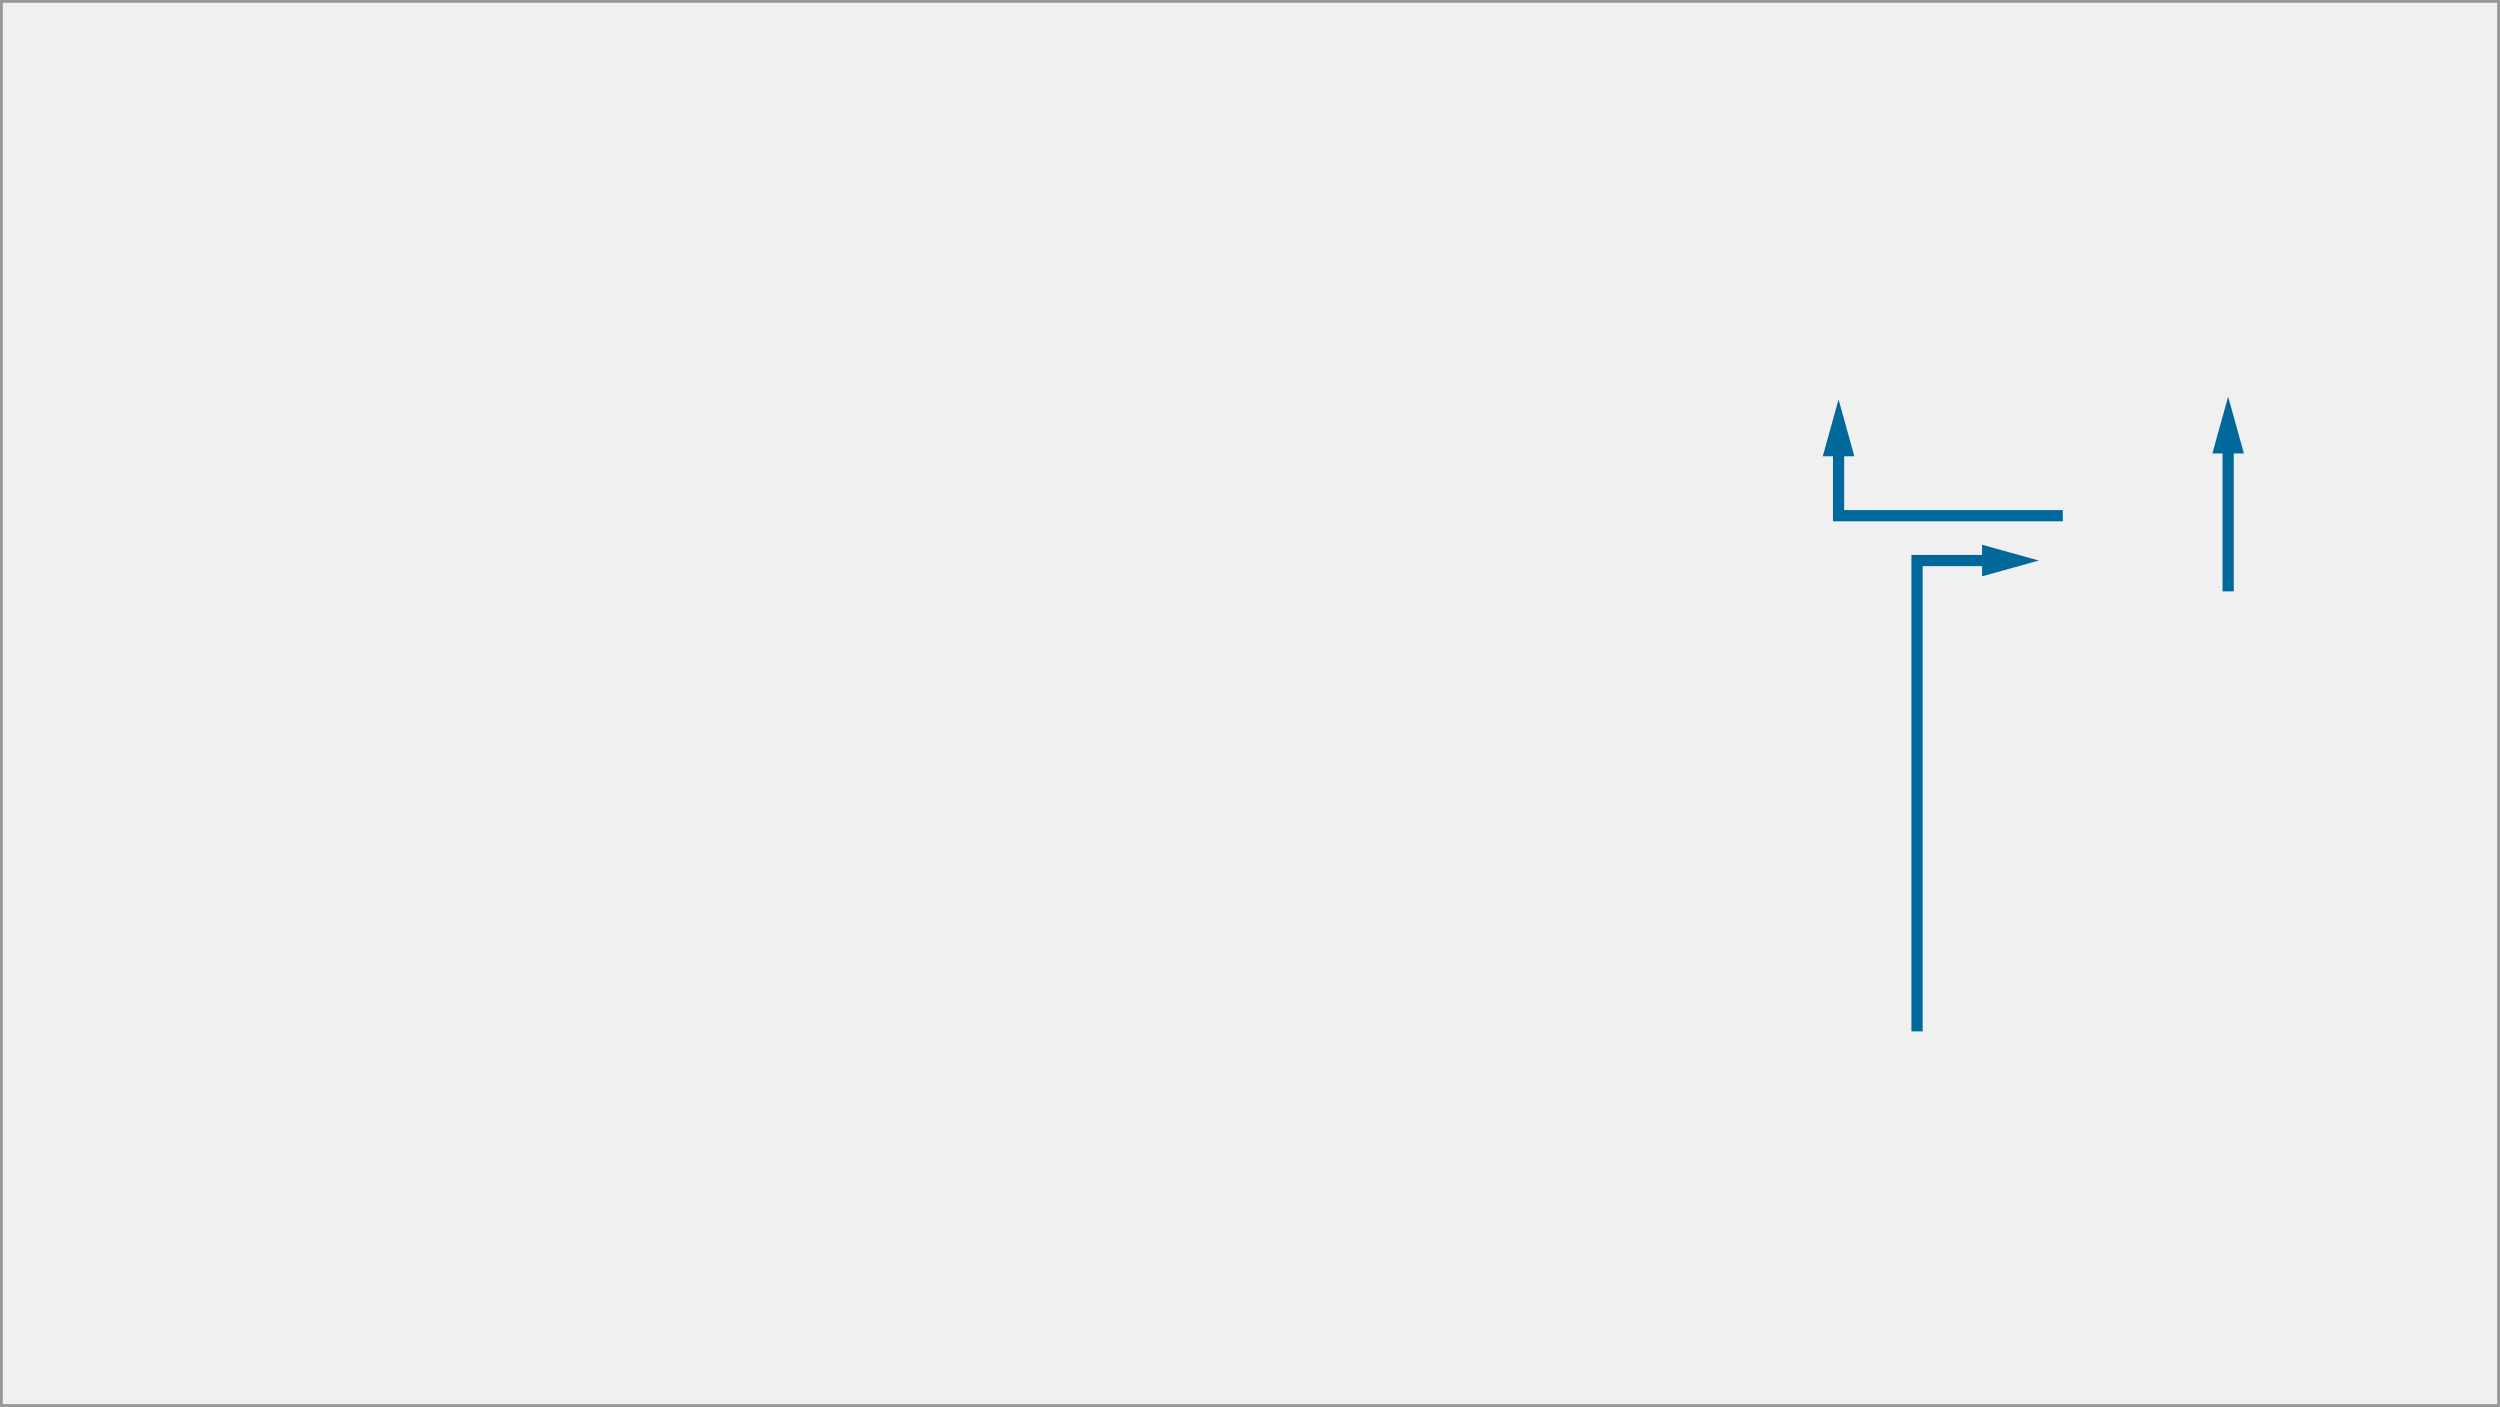
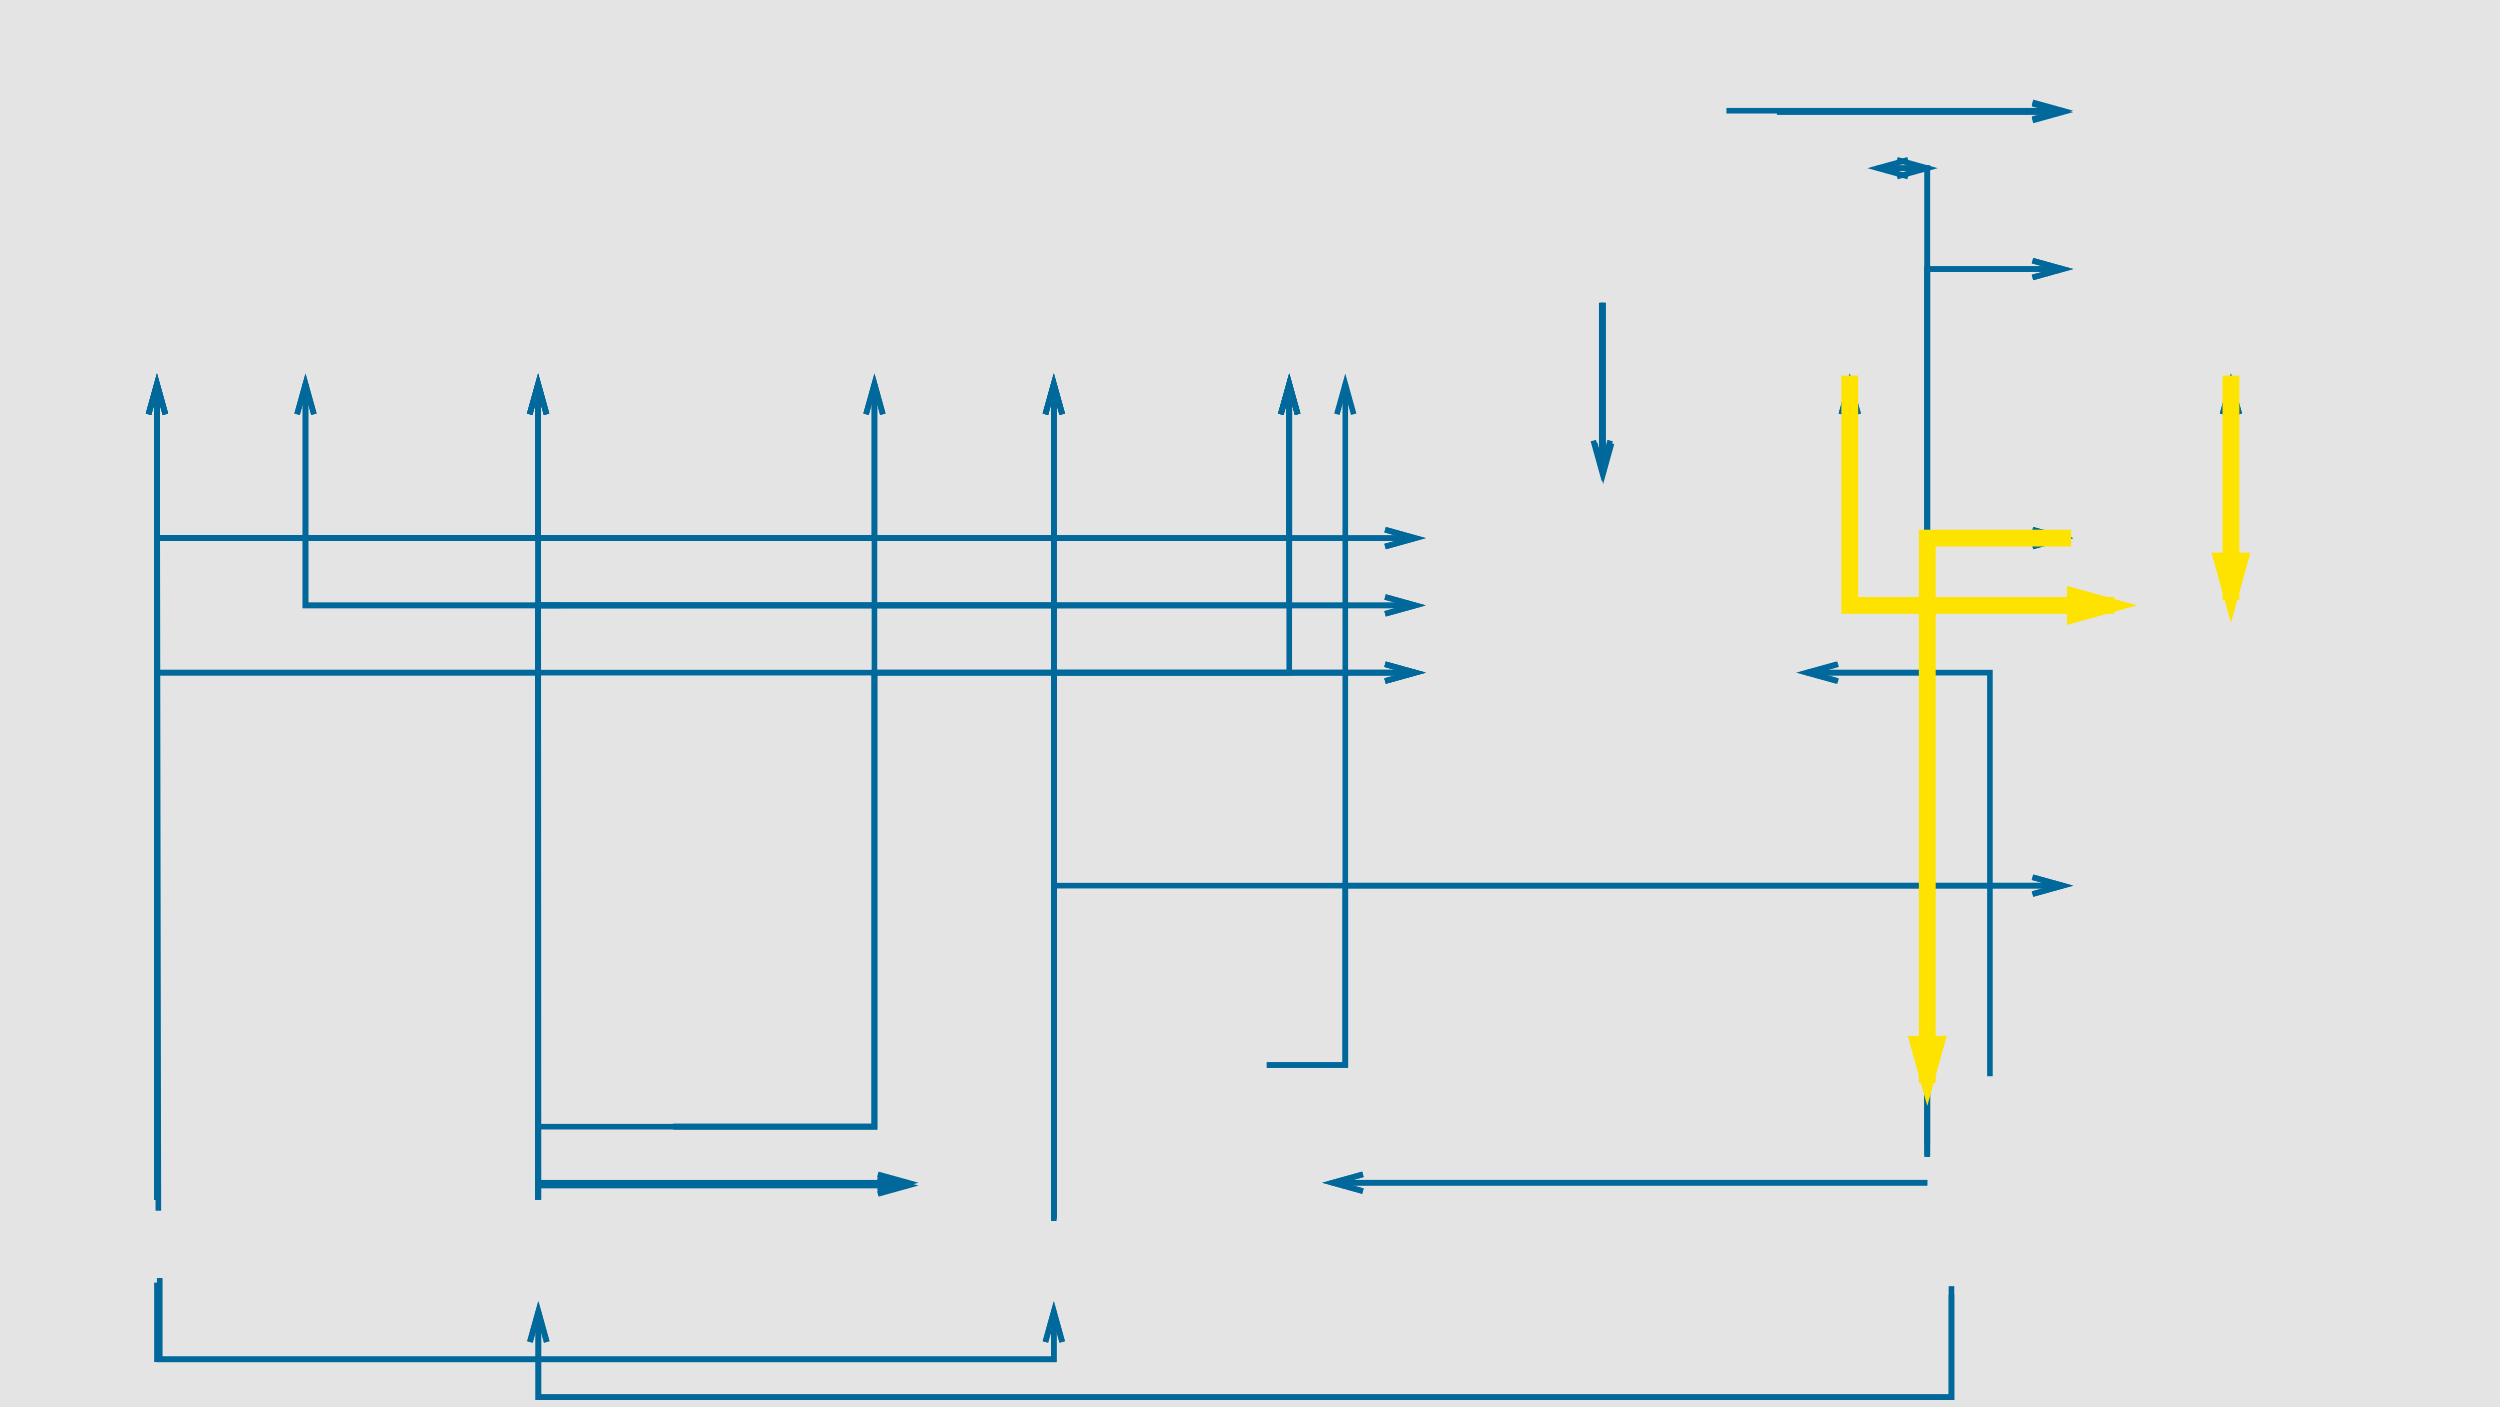
- <svg xmlns="http://www.w3.org/2000/svg" xmlns:xlink="http://www.w3.org/1999/xlink" width="892px" height="502px" viewBox="0 0 892 502" version="1.1">
-   <defs>
-     <rect id="path-1" x="0" y="0" width="892" height="502" />
-     <mask id="mask-2" maskContentUnits="userSpaceOnUse" maskUnits="objectBoundingBox" x="0" y="0" width="892" height="502" fill="white">
-       <use xlink:href="#path-1" />
-     </mask>
-   </defs>
-   <g id="Page-1" stroke="none" stroke-width="1" fill="none" fill-rule="evenodd">
-     <g id="pijlen">
+ <svg xmlns="http://www.w3.org/2000/svg" width="892px" height="502px" viewBox="0 0 892 502" version="1.1">
+   <defs />
+   <g id="pijlen" stroke="none" stroke-width="1" fill="none" fill-rule="evenodd">
+     <g id="pijlen-blok">
      <g id="bgt">
-         <g id="background" stroke="#979797" stroke-width="2">
-           <use id="Rectangle" mask="url(#mask-2)" xlink:href="#path-1" />
+         <g id="background">
+           <rect id="Rectangle" fill-opacity="0.5" fill="#D8D8D8" x="0" y="0" width="892" height="502" />
+           <g id="alle-pijlen" transform="translate(55, 39)" stroke-width="1" stroke="#01689B">
+             <g id="Group">
+               <path d="M137,98 L137,389" id="line" stroke-width="2" />
+               <path id="line-decoration-1" d="M134,108.8 L137,98 L140,108.8" stroke-width="2" />
+               <polyline id="line" stroke-width="2" points="137 98 137 153 1 153 1 389" />
+               <path id="line-decoration-1" d="M134,108.8 L137,98 L140,108.8" stroke-width="2" />
+               <polyline id="line" stroke-width="2" points="321 98 321 201 256.991 201 256.991 362.943 185.084 362.943" />
+               <path id="line-decoration-1" d="M318,108.8 L321,98 L324,108.8" stroke-width="2" />
+               <path d="M321,98 L321,395.793" id="line" stroke-width="2" />
+               <path id="line-decoration-1" d="M318,108.8 L321,98 L324,108.8" stroke-width="2" />
+               <polyline id="line" stroke-width="2" points="321 98 321 153 1 153 1 389" />
+               <path id="line-decoration-1" d="M318,108.8 L321,98 L324,108.8" stroke-width="2" />
+               <path d="M741,98 L741,172" id="line" stroke-width="2" />
+               <path id="line-decoration-1" d="M738,108.8 L741,98 L744,108.8" stroke-width="2" />
+               <polyline id="line" stroke-width="2" points="605 98 605 177 696.314 177" />
+               <path id="line-decoration-1" d="M602,108.8 L605,98 L608,108.8" stroke-width="2" />
+               <polyline id="line" stroke-width="2" points="681 153 632.653 153 632.653 344.388" />
+               <path id="line-decoration-1" d="M670.2,150 L681,153 L670.2,156" stroke-width="2" />
+               <path d="M589.592,201 L633.28,201" id="line" stroke-width="2" />
+               <path id="line-decoration-1" d="M600.392,204 L589.592,201 L600.392,198" stroke-width="2" />
+               <path d="M420.519,383 L632.653,383" id="line" stroke-width="2" />
+               <path id="line-decoration-1" d="M431.319,386 L420.519,383 L431.319,380" stroke-width="2" />
+               <polyline id="line" stroke-width="2" points="137.024 429 137.024 459.5 641.283 459.5 641.283 422.895" />
+               <path id="line-decoration-1" d="M134.024,439.8 L137.024,429 L140.024,439.8" stroke-width="2" />
+               <polyline id="line" stroke-width="2" points="681 57 632.653 57 632.653 373.711" />
+               <path id="line-decoration-1" d="M670.2,54 L681,57 L670.2,60" stroke-width="2" />
+               <path d="M681,153 L633,153" id="line" stroke-width="2" />
+               <path id="line-decoration-1" d="M670.2,150 L681,153 L670.2,156" stroke-width="2" />
+               <polyline id="line" stroke-width="2" transform="translate(623.7432, 195.1475) scale(-1, 1) translate(-623.7432, -195.1475) " points="632.653 21 614.833 21 614.833 369.295" />
+               <path id="line-decoration-1" d="M621.853,18 L632.653,21 L621.853,24" stroke-width="2" />
+               <path d="M681,1 L579,1" id="line" stroke-width="2" />
+               <path id="line-decoration-1" d="M670.2,-2 L681,1 L670.2,4" stroke-width="2" />
+               <polyline id="line" stroke-width="2" points="605 98 605 177 696.353 177" />
+               <path id="line-decoration-1" d="M602,108.8 L605,98 L608,108.8" stroke-width="2" />
+               <polyline id="line" stroke-width="2" points="615 21 632.653 21 632.653 373.015" />
+               <path id="line-decoration-1" d="M625.8,24 L615,21 L625.8,18" stroke-width="2" />
+               <path d="M517,130 L517,69" id="line" stroke-width="2" />
+               <path id="line-decoration-1" d="M520,119.2 L517,130 L514,119.2" stroke-width="2" />
+               <polyline id="line" stroke-width="2" points="405 98 405 177 137 177 137 389" />
+               <path id="line-decoration-1" d="M402,108.8 L405,98 L408,108.8" stroke-width="2" />
+               <polyline id="line" stroke-width="2" points="425 98 425 153 425 341 397 341" />
+               <path id="line-decoration-1" d="M422,108.8 L425,98 L428,108.8" stroke-width="2" />
+               <polyline id="line" stroke-width="2" points="405 98 405 153 1 153 1 389" />
+               <path id="line-decoration-1" d="M402,108.8 L405,98 L408,108.8" stroke-width="2" />
+               <polyline id="Line" stroke-width="2" points="681 277 425 277 425 341 397 341" />
+               <path id="Line-decoration-1" d="M670.2,274 L681,277 L670.2,280" stroke-width="2" />
+               <polyline id="line" stroke-width="2" points="137.134 429 137.134 459.5 641.283 459.5 641.283 419.895" />
+               <path id="line-decoration-1" d="M134.134,439.8 L137.134,429 L140.134,439.8" stroke-width="2" />
+               <path d="M269,384 L137,384" id="line" stroke-width="2" />
+               <path id="line-decoration-1" d="M258.2,381 L269,384 L258.2,387" stroke-width="2" />
+               <polyline id="line" stroke-width="2" points="450 177 137 177 137 389" />
+               <path id="line-decoration-1" d="M439.2,174 L450,177 L439.2,180" stroke-width="2" />
+               <polyline id="line" stroke-width="2" points="257 98 257 363 137.597 363" />
+               <path id="line-decoration-1" d="M254,108.8 L257,98 L260,108.8" stroke-width="2" />
+               <path d="M405,98 L405,176.205" id="line" stroke-width="2" />
+               <path id="line-decoration-1" d="M402,108.8 L405,98 L408,108.8" stroke-width="2" />
+               <polyline id="line" stroke-width="2" points="54 98 54 177 145 177" />
+               <path id="line-decoration-1" d="M51,108.8 L54,98 L57,108.8" stroke-width="2" />
+               <path d="M137,98 L137.125,389" id="line" stroke-width="2" />
+               <path id="line-decoration-1" d="M134.005,108.801 L137,98 L140.005,108.799" stroke-width="2" />
+               <polyline id="line" stroke-width="2" points="321 429 321 446 1 446 1 418.635" />
+               <path id="line-decoration-1" d="M318,439.8 L321,429 L324,439.8" stroke-width="2" />
+               <path d="M450,153 L17,153" id="line" stroke-width="2" />
+               <path id="line-decoration-1" d="M439.2,150 L450,153 L439.2,156" stroke-width="2" />
+               <path d="M257,98 L257,153" id="line" stroke-width="2" />
+               <path id="line-decoration-1" d="M254,108.8 L257,98 L260,108.8" stroke-width="2" />
+               <path d="M405,98 L405,153" id="line" stroke-width="2" />
+               <path id="line-decoration-1" d="M402,108.8 L405,98 L408,108.8" stroke-width="2" />
+               <polyline id="line" stroke-width="2" points="137 98 137 153 1 153 1 389" />
+               <path id="line-decoration-1" d="M134,108.8 L137,98 L140,108.8" stroke-width="2" />
+               <path d="M1,98 L1,389" id="line" stroke-width="2" />
+               <path id="line-decoration-1" d="M-2,108.8 L1,98 L4,108.8" stroke-width="2" />
+               <polyline id="line" stroke-width="2" points="681 57 632.653 57 632.653 373.809" />
+               <path id="line-decoration-1" d="M670.2,54 L681,57 L670.2,60" stroke-width="2" />
+               <path d="M741,98 L741,173" id="line" stroke-width="2" />
+               <path id="line-decoration-1" d="M738,108.8 L741,98 L744,108.8" stroke-width="2" />
+               <path d="M681,0.5 L561,0.5" id="line" stroke-width="2" />
+               <path id="line-decoration-1" d="M670.2,-2.5 L681,0.5 L670.2,3.5" stroke-width="2" />
+               <polyline id="line" stroke-width="2" points="54 98 54 177 321 177 321 394.648" />
+               <path id="line-decoration-1" d="M51,108.8 L54,98 L57,108.8" stroke-width="2" />
+               <polyline id="line" stroke-width="2" points="1 98 1 201 137 201 137 389" />
+               <path id="line-decoration-1" d="M-2,108.8 L1,98 L4,108.8" stroke-width="2" />
+               <path d="M1,98 L1.5,393" id="line" stroke-width="2" />
+               <path id="line-decoration-1" d="M-1.982,108.805 L1,98 L4.018,108.795" stroke-width="2" />
+               <path d="M420.449,383 L632.653,383" id="line" stroke-width="2" />
+               <path id="line-decoration-1" d="M431.249,386 L420.449,383 L431.249,380" stroke-width="2" />
+               <polyline id="line" stroke-width="2" points="1 98 1 201 321 201 321 395.697" />
+               <path id="line-decoration-1" d="M-2,108.8 L1,98 L4,108.8" stroke-width="2" />
+               <path d="M321,98 L321,396.652" id="line" stroke-width="2" />
+               <path id="line-decoration-1" d="M318,108.8 L321,98 L324,108.8" stroke-width="2" />
+               <polyline id="line" stroke-width="2" points="405 98 405 201 321 201 321 395.627" />
+               <path id="line-decoration-1" d="M402,108.8 L405,98 L408,108.8" stroke-width="2" />
+               <polyline id="line" stroke-width="2" points="450 201 321 201 321 395.18" />
+               <path id="line-decoration-1" d="M439.2,198 L450,201 L439.2,204" stroke-width="2" />
+               <polyline id="line" stroke-width="2" points="681 277 321 277 321 395.724" />
+               <path id="line-decoration-1" d="M670.2,274 L681,277 L670.2,280" stroke-width="2" />
+               <path d="M269,383 L136.867,383" id="line" stroke-width="2" />
+               <path id="line-decoration-1" d="M258.2,380 L269,383 L258.2,386" stroke-width="2" />
+               <polyline id="line" stroke-width="2" points="321 429 321 446 2 446 2 417" />
+               <path id="line-decoration-1" d="M318,439.8 L321,429 L324,439.8" stroke-width="2" />
+               <polyline id="line" stroke-width="2" points="450 153 1 153 1 389" />
+               <path id="line-decoration-1" d="M439.2,150 L450,153 L439.2,156" stroke-width="2" />
+               <polyline id="line" stroke-width="2" points="450 201 321 201 321 395.207" />
+               <path id="line-decoration-1" d="M439.2,198 L450,201 L439.2,204" stroke-width="2" />
+               <polyline id="line" stroke-width="2" points="450 201 257 201 257 363 185.241 363" />
+               <path id="line-decoration-1" d="M439.2,198 L450,201 L439.2,204" stroke-width="2" />
+               <path d="M516.5,129 L516.5,69" id="line" stroke-width="2" />
+               <path id="line-decoration-1" d="M519.5,118.2 L516.5,129 L513.5,118.2" stroke-width="2" />
+               <polyline id="line" stroke-width="2" points="450 177 137 177 137 389" />
+               <path id="line-decoration-1" d="M439.2,174 L450,177 L439.2,180" stroke-width="2" />
+               <polyline id="line" stroke-width="2" points="590.04 201 655 201 655 345" />
+               <path id="line-decoration-1" d="M600.84,204 L590.04,201 L600.84,198" stroke-width="2" />
+             </g>
+           </g>
        </g>
-         <path d="M795,149 L795,211" id="x" stroke="#01689B" stroke-width="4" />
-         <path id="x-decoration-1" d="M795,149 L798,159.8 L792,159.8 L795,149 Z" stroke="#01689B" stroke-width="4" />
-         <polyline id="Line" stroke="#01689B" stroke-width="4" points="656 150 656 184 736 184" />
-         <path id="Line-decoration-1" d="M656,150 L659,160.8 L653,160.8 L656,150 Z" stroke="#01689B" stroke-width="4" />
-         <polyline id="Line" stroke="#01689B" stroke-width="4" points="720 200 684 200 684 368" />
-         <path id="Line-decoration-1" d="M720,200 L709.2,203 L709.2,197 L720,200 Z" stroke="#01689B" stroke-width="4" />
+         <path d="M796,137 L796,211" id="line" stroke="#FEE200" stroke-width="6" stroke-linecap="square" />
+         <path id="line-decoration-1" d="M796,211 L799,200.2 L793,200.2 L796,211 Z" stroke="#FEE200" stroke-width="6" stroke-linecap="square" />
+         <polyline id="line" stroke="#FEE200" stroke-width="6" stroke-linecap="square" points="660 137 660 216 751.314 216" />
+         <path id="line-decoration-1" d="M751.314,216 L740.514,213 L740.514,219 L751.314,216 Z" stroke="#FEE200" stroke-width="6" stroke-linecap="square" />
+         <polyline id="line" stroke="#FEE200" stroke-width="6" stroke-linecap="square" points="736 192 687.653 192 687.653 383.388" />
+         <path id="line-decoration-1" d="M687.653,383.388 L690.653,372.588 L684.653,372.588 L687.653,383.388 Z" stroke="#FEE200" stroke-width="6" stroke-linecap="square" />
      </g>
    </g>
  </g>
</svg>
